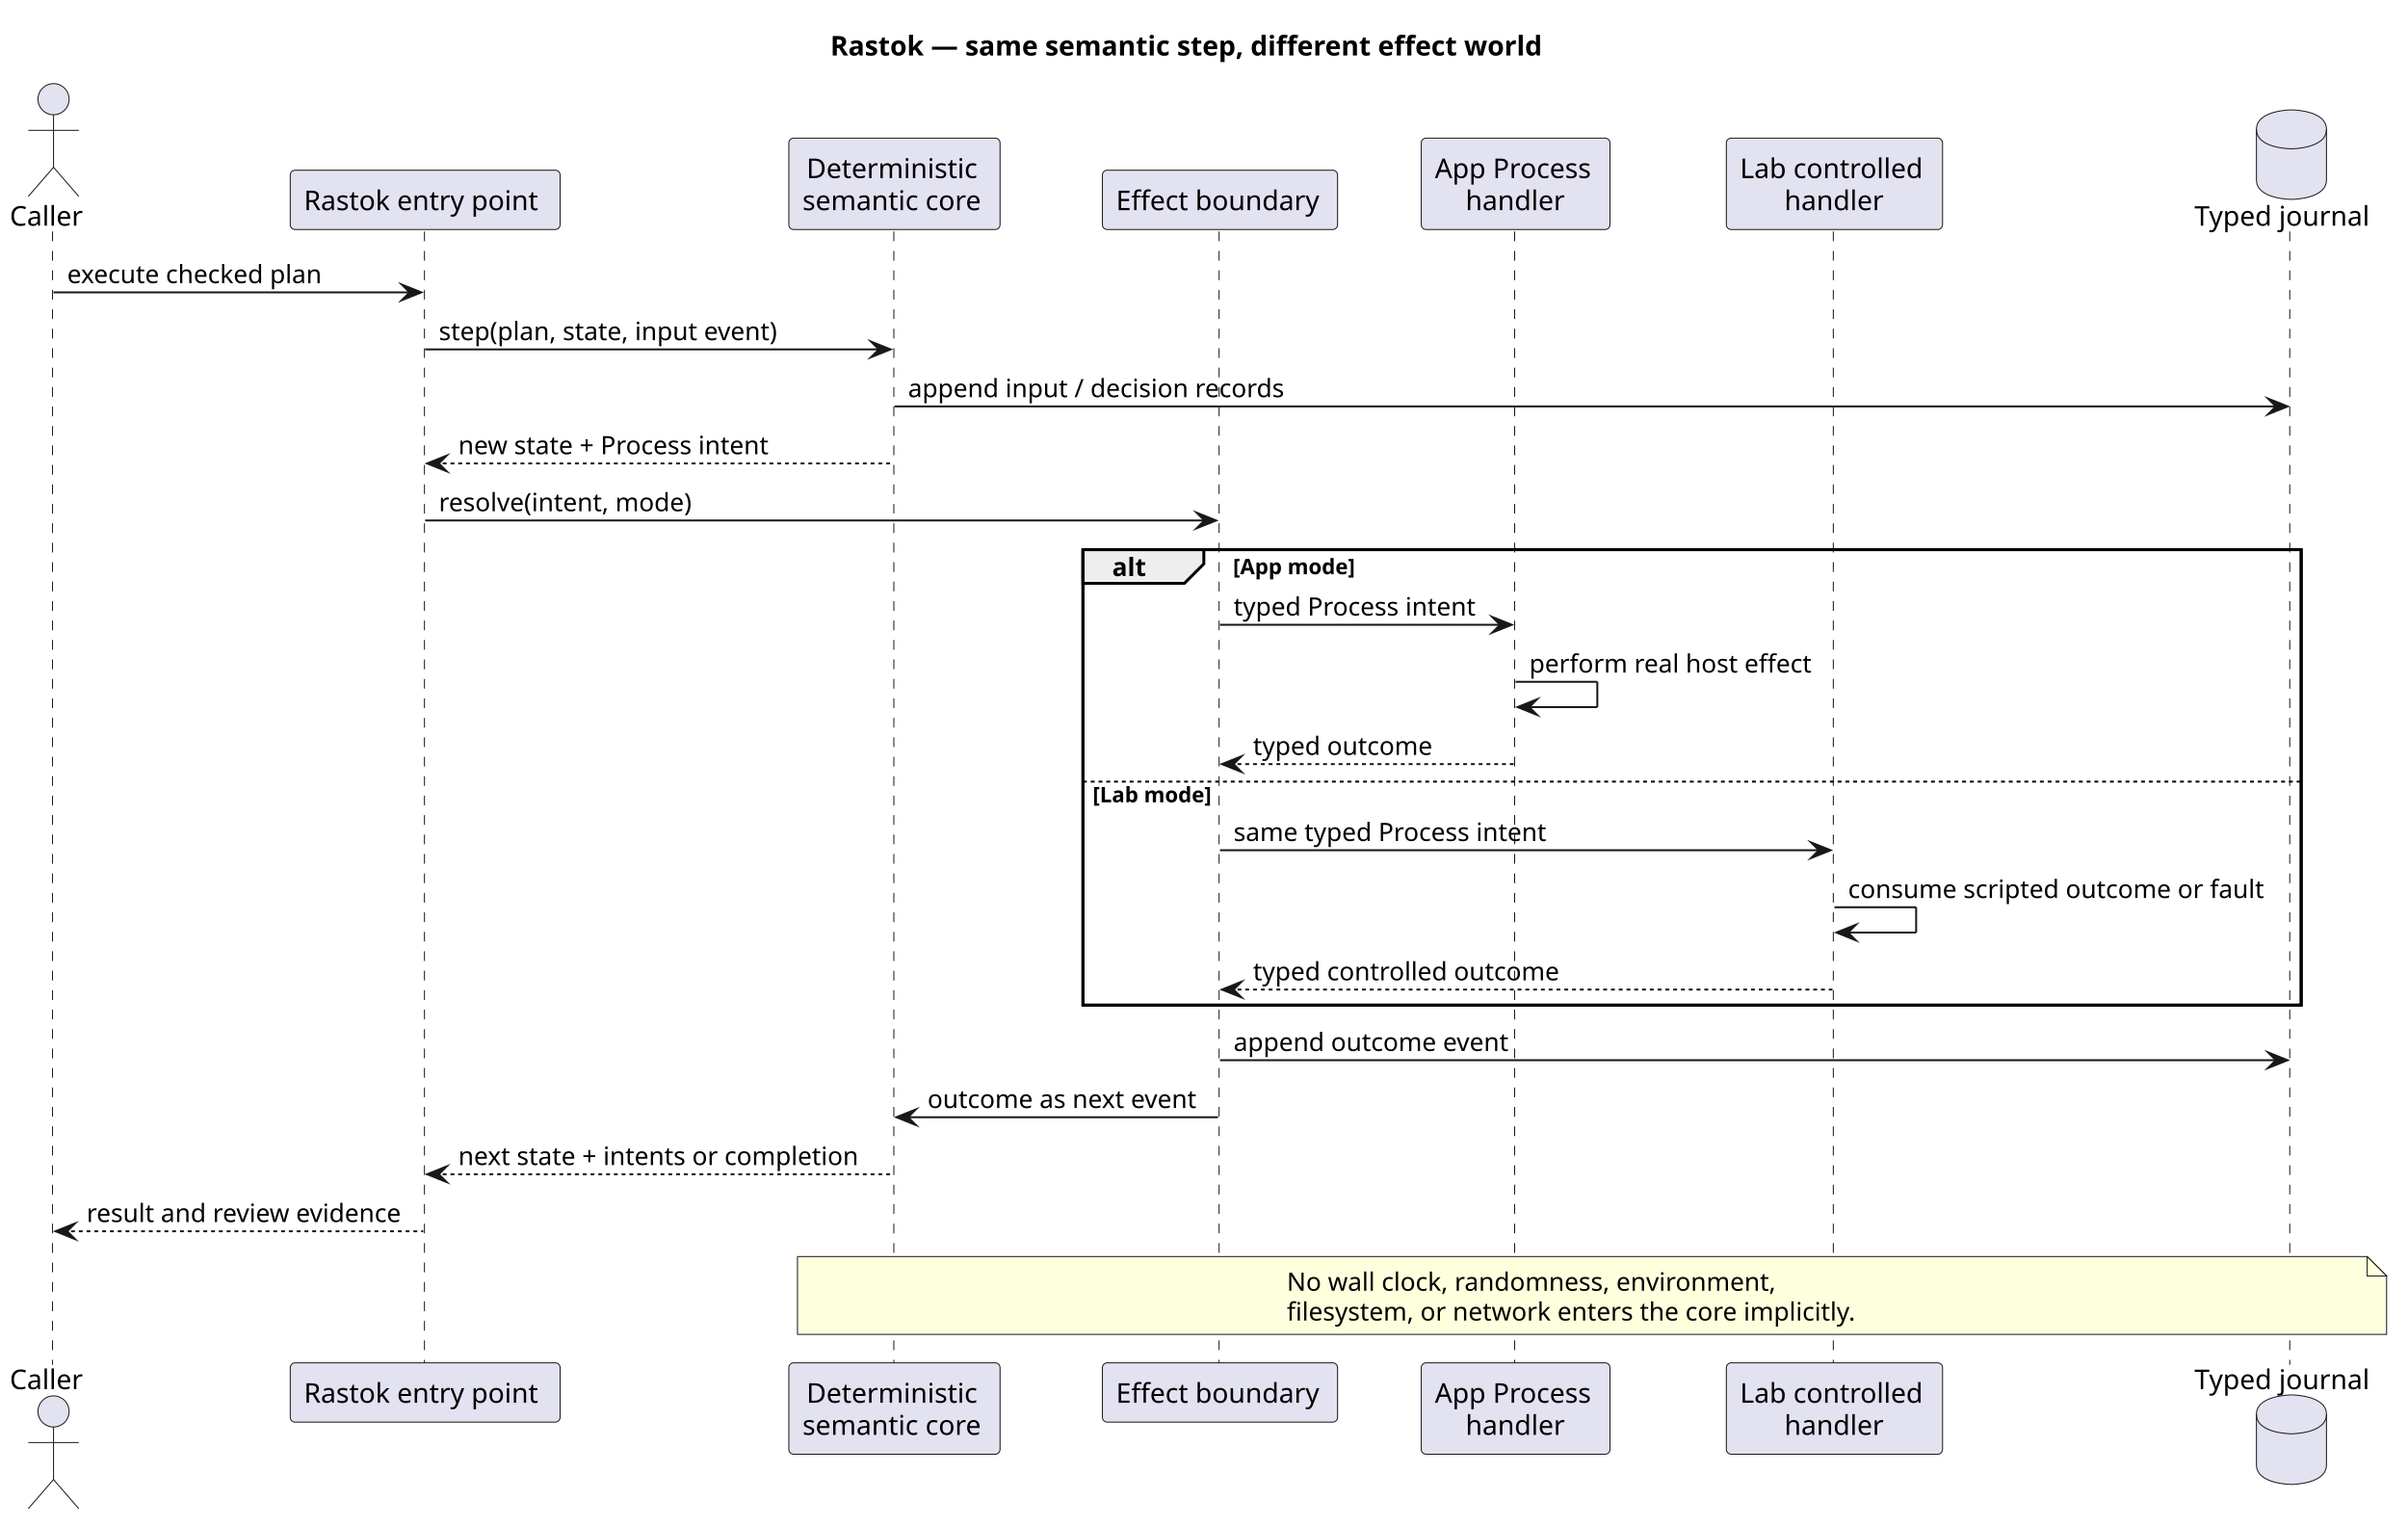
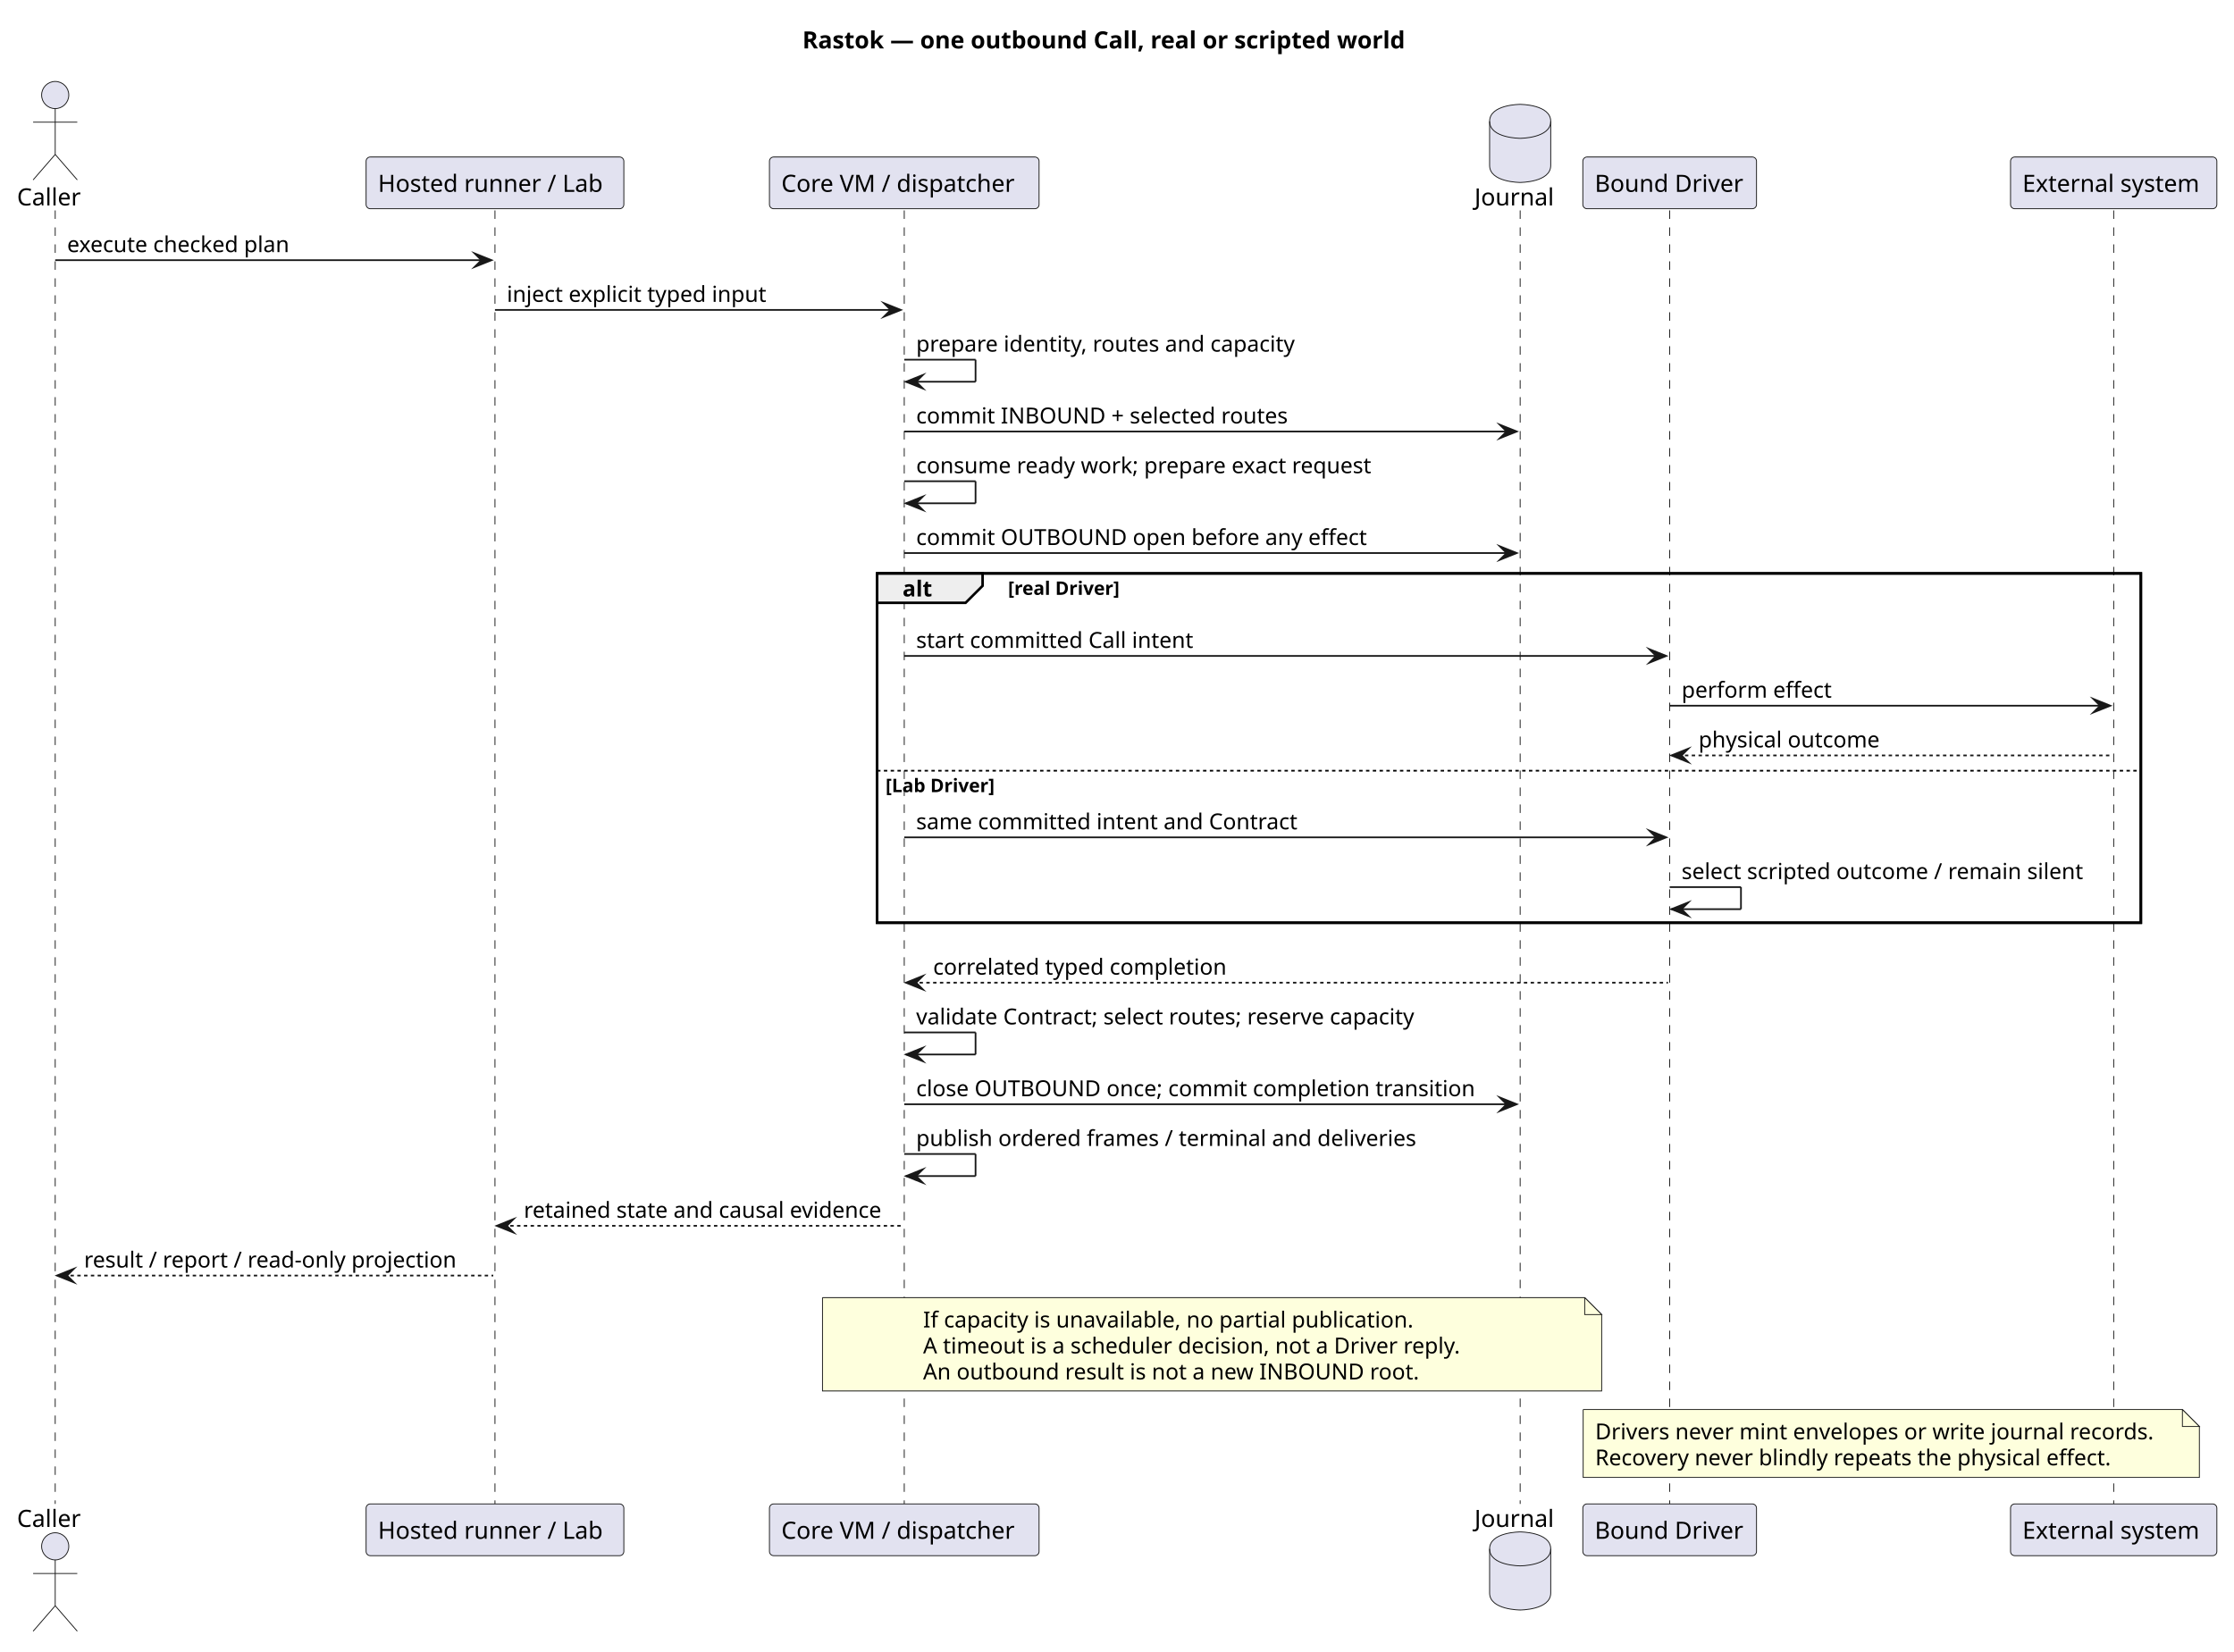
- <svg xmlns="http://www.w3.org/2000/svg" contentStyleType="text/css" data-diagram-type="SEQUENCE" height="784px" preserveAspectRatio="none" style="width:1238px;height:784px;background:#FFFFFF;" version="1.1" viewBox="0 0 1238 784" width="1238px" zoomAndPan="magnify">
+ <svg xmlns="http://www.w3.org/2000/svg" version="1.1" data-diagram-type="SEQUENCE" style="width:1316px;height:973px;background:#FFFFFF;" width="1316px" height="973px" viewBox="0 0 1316 973" zoomAndPan="magnify" preserveAspectRatio="none" contentStyleType="text/css">
  <defs />
-   <g>
-     <g class="title" data-source-line="1">
-       <text fill="#000000" font-family="sans-serif" font-size="14" font-weight="700" lengthAdjust="spacing" textLength="378.26" x="426.855" y="28.535">Rastok — same semantic step, different effect world</text>
+   <g font-family="sans-serif" lengthAdjust="spacing">
+     <g class="title" data-source-line="2">
+       <text x="472.659" y="28.535" fill="#000" font-size="14" textLength="369.578" font-weight="700">Rastok — one outbound Call, real or scripted world</text>
    </g>
-     <rect fill="none" height="234.129" style="stroke:#000000;stroke-width:1.5;" width="626.315" x="556.773" y="282.529" />
-     <g class="participant-lifeline" data-entity-uid="part1" data-qualified-name="Caller" data-source-line="3" id="part1-lifeline">
-       <g>
-         <rect fill="#000000" fill-opacity="0" height="582.545" width="8" x="23.52" y="118.977" />
-         <line style="stroke:#181818;stroke-width:0.5;stroke-dasharray:5,5;" x1="27" x2="27" y1="118.977" y2="701.521" />
-       </g>
+     <rect x="516.676" y="337.84" width="744.456" height="205.818" fill="none" style="stroke:#000;stroke-width:1.5;" />
+     <g>
+       <rect x="29.02" y="123.977" width="8" height="762.098" fill="#000" fill-opacity="0" />
+       <line x1="32.52" y1="123.977" x2="32.52" y2="886.074" style="stroke:#181818;stroke-width:0.5;stroke-dasharray:5,5;" />
    </g>
-     <g class="participant-lifeline" data-entity-uid="part2" data-qualified-name="Entry" data-source-line="4" id="part2-lifeline">
-       <g>
-         <rect fill="#000000" fill-opacity="0" height="582.545" width="8" x="214.597" y="118.977" />
-         <line style="stroke:#181818;stroke-width:0.5;stroke-dasharray:5,5;" x1="218.222" x2="218.222" y1="118.977" y2="701.521" />
-       </g>
+     <g>
+       <rect x="288.074" y="123.977" width="8" height="762.098" fill="#000" fill-opacity="0" />
+       <line x1="291.574" y1="123.977" x2="291.574" y2="886.074" style="stroke:#181818;stroke-width:0.5;stroke-dasharray:5,5;" />
    </g>
-     <g class="participant-lifeline" data-entity-uid="part3" data-qualified-name="Core" data-source-line="5" id="part3-lifeline">
-       <g>
-         <rect fill="#000000" fill-opacity="0" height="582.545" width="8" x="455.845" y="118.977" />
-         <line style="stroke:#181818;stroke-width:0.5;stroke-dasharray:5,5;" x1="459.541" x2="459.541" y1="118.977" y2="701.521" />
-       </g>
+     <g>
+       <rect x="529.176" y="123.977" width="8" height="762.098" fill="#000" fill-opacity="0" />
+       <line x1="532.676" y1="123.977" x2="532.676" y2="886.074" style="stroke:#181818;stroke-width:0.5;stroke-dasharray:5,5;" />
    </g>
-     <g class="participant-lifeline" data-entity-uid="part4" data-qualified-name="Boundary" data-source-line="6" id="part4-lifeline">
-       <g>
-         <rect fill="#000000" fill-opacity="0" height="582.545" width="8" x="623.22" y="118.977" />
-         <line style="stroke:#181818;stroke-width:0.5;stroke-dasharray:5,5;" x1="626.773" x2="626.773" y1="118.977" y2="701.521" />
-       </g>
+     <g>
+       <rect x="891.995" y="123.977" width="8" height="762.098" fill="#000" fill-opacity="0" />
+       <line x1="895.495" y1="123.977" x2="895.495" y2="886.074" style="stroke:#181818;stroke-width:0.5;stroke-dasharray:5,5;" />
    </g>
-     <g class="participant-lifeline" data-entity-uid="part5" data-qualified-name="App" data-source-line="7" id="part5-lifeline">
-       <g>
-         <rect fill="#000000" fill-opacity="0" height="582.545" width="8" x="775.214" y="118.977" />
-         <line style="stroke:#181818;stroke-width:0.5;stroke-dasharray:5,5;" x1="778.703" x2="778.703" y1="118.977" y2="701.521" />
-       </g>
+     <g>
+       <rect x="980.067" y="123.977" width="8" height="762.098" fill="#000" fill-opacity="0" />
+       <line x1="983.567" y1="123.977" x2="983.567" y2="886.074" style="stroke:#181818;stroke-width:0.5;stroke-dasharray:5,5;" />
    </g>
-     <g class="participant-lifeline" data-entity-uid="part6" data-qualified-name="Lab" data-source-line="8" id="part6-lifeline">
-       <g>
-         <rect fill="#000000" fill-opacity="0" height="582.545" width="8" x="939.126" y="118.977" />
-         <line style="stroke:#181818;stroke-width:0.5;stroke-dasharray:5,5;" x1="942.543" x2="942.543" y1="118.977" y2="701.521" />
-       </g>
+     <g>
+       <rect x="1241.632" y="123.977" width="8" height="762.098" fill="#000" fill-opacity="0" />
+       <line x1="1245.132" y1="123.977" x2="1245.132" y2="886.074" style="stroke:#181818;stroke-width:0.5;stroke-dasharray:5,5;" />
    </g>
-     <g class="participant-lifeline" data-entity-uid="part7" data-qualified-name="Journal" data-source-line="9" id="part7-lifeline">
-       <g>
-         <rect fill="#000000" fill-opacity="0" height="582.545" width="8" x="1174.088" y="118.977" />
-         <line style="stroke:#181818;stroke-width:0.5;stroke-dasharray:5,5;" x1="1177.207" x2="1177.207" y1="118.977" y2="701.521" />
-       </g>
-     </g>
-     <g class="participant participant-head" data-entity-uid="part1" data-qualified-name="Caller" data-source-line="3" id="part1-head">
-       <text fill="#000000" font-family="sans-serif" font-size="14" lengthAdjust="spacing" textLength="39.04" x="5" y="116.023">Caller</text>
-       <ellipse cx="27.52" cy="50.988" fill="#E2E2F0" rx="8" ry="8" style="stroke:#181818;stroke-width:0.5;" />
-       <path d="M27.52,58.988 L27.52,85.988 M14.52,66.988 L40.52,66.988 M27.52,85.988 L14.52,100.988 M27.52,85.988 L40.52,100.988" fill="none" style="stroke:#181818;stroke-width:0.5;" />
-     </g>
-     <g class="participant participant-tail" data-entity-uid="part1" data-qualified-name="Caller" data-source-line="3" id="part1-tail">
-       <text fill="#000000" font-family="sans-serif" font-size="14" lengthAdjust="spacing" textLength="39.04" x="5" y="714.057">Caller</text>
-       <ellipse cx="27.52" cy="725.51" fill="#E2E2F0" rx="8" ry="8" style="stroke:#181818;stroke-width:0.5;" />
-       <path d="M27.52,733.51 L27.52,760.51 M14.52,741.51 L40.52,741.51 M27.52,760.51 L14.52,775.51 M27.52,760.51 L40.52,775.51" fill="none" style="stroke:#181818;stroke-width:0.5;" />
-     </g>
-     <g class="participant participant-head" data-entity-uid="part2" data-qualified-name="Entry" data-source-line="4" id="part2-head">
-       <rect fill="#E2E2F0" height="30.488" rx="2.5" ry="2.5" style="stroke:#181818;stroke-width:0.5;" width="138.749" x="149.222" y="87.488" />
-       <text fill="#000000" font-family="sans-serif" font-size="14" lengthAdjust="spacing" textLength="124.749" x="156.222" y="108.023">Rastok entry point</text>
-     </g>
-     <g class="participant participant-tail" data-entity-uid="part2" data-qualified-name="Entry" data-source-line="4" id="part2-tail">
-       <rect fill="#E2E2F0" height="30.488" rx="2.5" ry="2.5" style="stroke:#181818;stroke-width:0.5;" width="138.749" x="149.222" y="700.521" />
-       <text fill="#000000" font-family="sans-serif" font-size="14" lengthAdjust="spacing" textLength="124.749" x="156.222" y="721.057">Rastok entry point</text>
-     </g>
-     <g class="participant participant-head" data-entity-uid="part3" data-qualified-name="Core" data-source-line="5" id="part3-head">
-       <rect fill="#E2E2F0" height="46.977" rx="2.5" ry="2.5" style="stroke:#181818;stroke-width:0.5;" width="108.609" x="405.541" y="71" />
-       <text fill="#000000" font-family="sans-serif" font-size="14" lengthAdjust="spacing" textLength="90.494" x="414.598" y="91.535">Deterministic</text>
-       <text fill="#000000" font-family="sans-serif" font-size="14" lengthAdjust="spacing" textLength="94.609" x="412.541" y="108.023">semantic core</text>
-     </g>
-     <g class="participant participant-tail" data-entity-uid="part3" data-qualified-name="Core" data-source-line="5" id="part3-tail">
-       <rect fill="#E2E2F0" height="46.977" rx="2.5" ry="2.5" style="stroke:#181818;stroke-width:0.5;" width="108.609" x="405.541" y="700.521" />
-       <text fill="#000000" font-family="sans-serif" font-size="14" lengthAdjust="spacing" textLength="90.494" x="414.598" y="721.057">Deterministic</text>
-       <text fill="#000000" font-family="sans-serif" font-size="14" lengthAdjust="spacing" textLength="94.609" x="412.541" y="737.545">semantic core</text>
-     </g>
-     <g class="participant participant-head" data-entity-uid="part4" data-qualified-name="Boundary" data-source-line="6" id="part4-head">
-       <rect fill="#E2E2F0" height="30.488" rx="2.5" ry="2.5" style="stroke:#181818;stroke-width:0.5;" width="120.894" x="566.773" y="87.488" />
-       <text fill="#000000" font-family="sans-serif" font-size="14" lengthAdjust="spacing" textLength="106.894" x="573.773" y="108.023">Effect boundary</text>
-     </g>
-     <g class="participant participant-tail" data-entity-uid="part4" data-qualified-name="Boundary" data-source-line="6" id="part4-tail">
-       <rect fill="#E2E2F0" height="30.488" rx="2.5" ry="2.5" style="stroke:#181818;stroke-width:0.5;" width="120.894" x="566.773" y="700.521" />
-       <text fill="#000000" font-family="sans-serif" font-size="14" lengthAdjust="spacing" textLength="106.894" x="573.773" y="721.057">Effect boundary</text>
-     </g>
-     <g class="participant participant-head" data-entity-uid="part5" data-qualified-name="App" data-source-line="7" id="part5-head">
-       <rect fill="#E2E2F0" height="46.977" rx="2.5" ry="2.5" style="stroke:#181818;stroke-width:0.5;" width="97.022" x="730.703" y="71" />
-       <text fill="#000000" font-family="sans-serif" font-size="14" lengthAdjust="spacing" textLength="83.022" x="737.703" y="91.535">App Process</text>
-       <text fill="#000000" font-family="sans-serif" font-size="14" lengthAdjust="spacing" textLength="51.495" x="753.466" y="108.023">handler</text>
-     </g>
-     <g class="participant participant-tail" data-entity-uid="part5" data-qualified-name="App" data-source-line="7" id="part5-tail">
-       <rect fill="#E2E2F0" height="46.977" rx="2.5" ry="2.5" style="stroke:#181818;stroke-width:0.5;" width="97.022" x="730.703" y="700.521" />
-       <text fill="#000000" font-family="sans-serif" font-size="14" lengthAdjust="spacing" textLength="83.022" x="737.703" y="721.057">App Process</text>
-       <text fill="#000000" font-family="sans-serif" font-size="14" lengthAdjust="spacing" textLength="51.495" x="753.466" y="737.545">handler</text>
-     </g>
-     <g class="participant participant-head" data-entity-uid="part6" data-qualified-name="Lab" data-source-line="8" id="part6-head">
-       <rect fill="#E2E2F0" height="46.977" rx="2.5" ry="2.5" style="stroke:#181818;stroke-width:0.5;" width="111.166" x="887.543" y="71" />
-       <text fill="#000000" font-family="sans-serif" font-size="14" lengthAdjust="spacing" textLength="97.166" x="894.543" y="91.535">Lab controlled</text>
-       <text fill="#000000" font-family="sans-serif" font-size="14" lengthAdjust="spacing" textLength="51.495" x="917.379" y="108.023">handler</text>
-     </g>
-     <g class="participant participant-tail" data-entity-uid="part6" data-qualified-name="Lab" data-source-line="8" id="part6-tail">
-       <rect fill="#E2E2F0" height="46.977" rx="2.5" ry="2.5" style="stroke:#181818;stroke-width:0.5;" width="111.166" x="887.543" y="700.521" />
-       <text fill="#000000" font-family="sans-serif" font-size="14" lengthAdjust="spacing" textLength="97.166" x="894.543" y="721.057">Lab controlled</text>
-       <text fill="#000000" font-family="sans-serif" font-size="14" lengthAdjust="spacing" textLength="51.495" x="917.379" y="737.545">handler</text>
-     </g>
-     <g class="participant participant-head" data-entity-uid="part7" data-qualified-name="Journal" data-source-line="9" id="part7-head">
-       <text fill="#000000" font-family="sans-serif" font-size="14" lengthAdjust="spacing" textLength="93.762" x="1128.207" y="116.023">Typed journal</text>
-       <path d="M1160.088,66.488 C1160.088,56.488 1178.088,56.488 1178.088,56.488 C1178.088,56.488 1196.088,56.488 1196.088,66.488 L1196.088,92.488 C1196.088,102.488 1178.088,102.488 1178.088,102.488 C1178.088,102.488 1160.088,102.488 1160.088,92.488 L1160.088,66.488" fill="#E2E2F0" style="stroke:#181818;stroke-width:0.5;" />
-       <path d="M1160.088,66.488 C1160.088,76.488 1178.088,76.488 1178.088,76.488 C1178.088,76.488 1196.088,76.488 1196.088,66.488" fill="none" style="stroke:#181818;stroke-width:0.5;" />
-     </g>
-     <g class="participant participant-tail" data-entity-uid="part7" data-qualified-name="Journal" data-source-line="9" id="part7-tail">
-       <text fill="#000000" font-family="sans-serif" font-size="14" lengthAdjust="spacing" textLength="93.762" x="1128.207" y="714.057">Typed journal</text>
-       <path d="M1160.088,727.01 C1160.088,717.01 1178.088,717.01 1178.088,717.01 C1178.088,717.01 1196.088,717.01 1196.088,727.01 L1196.088,753.01 C1196.088,763.01 1178.088,763.01 1178.088,763.01 C1178.088,763.01 1160.088,763.01 1160.088,753.01 L1160.088,727.01" fill="#E2E2F0" style="stroke:#181818;stroke-width:0.5;" />
-       <path d="M1160.088,727.01 C1160.088,737.01 1178.088,737.01 1178.088,737.01 C1178.088,737.01 1196.088,737.01 1196.088,727.01" fill="none" style="stroke:#181818;stroke-width:0.5;" />
-     </g>
-     <g class="message" data-entity-1="part1" data-entity-2="part2" data-source-line="11" id="msg1">
-       <polygon fill="#181818" points="206.597,146.287,216.597,150.287,206.597,154.287,210.597,150.287" style="stroke:#181818;stroke-width:1;stroke-linejoin:miter;stroke-miterlimit:10;" />
-       <line style="stroke:#181818;stroke-width:1;" x1="27.52" x2="212.597" y1="150.287" y2="150.287" />
-       <text fill="#000000" font-family="sans-serif" font-size="13" lengthAdjust="spacing" textLength="136.354" x="34.52" y="145.545">execute checked plan</text>
-     </g>
-     <g class="message" data-entity-1="part2" data-entity-2="part3" data-source-line="12" id="msg2">
-       <polygon fill="#181818" points="447.845,175.598,457.845,179.598,447.845,183.598,451.845,179.598" style="stroke:#181818;stroke-width:1;stroke-linejoin:miter;stroke-miterlimit:10;" />
-       <line style="stroke:#181818;stroke-width:1;" x1="218.597" x2="453.845" y1="179.598" y2="179.598" />
-       <text fill="#000000" font-family="sans-serif" font-size="13" lengthAdjust="spacing" textLength="180.978" x="225.597" y="174.856">step(plan, state, input event)</text>
-     </g>
-     <g class="message" data-entity-1="part3" data-entity-2="part7" data-source-line="13" id="msg3">
-       <polygon fill="#181818" points="1166.088,204.908,1176.088,208.908,1166.088,212.908,1170.088,208.908" style="stroke:#181818;stroke-width:1;stroke-linejoin:miter;stroke-miterlimit:10;" />
-       <line style="stroke:#181818;stroke-width:1;" x1="459.845" x2="1172.088" y1="208.908" y2="208.908" />
-       <text fill="#000000" font-family="sans-serif" font-size="13" lengthAdjust="spacing" textLength="202.858" x="466.845" y="204.166">append input / decision records</text>
-     </g>
-     <g class="message" data-entity-1="part3" data-entity-2="part2" data-source-line="14" id="msg4">
-       <polygon fill="#181818" points="229.597,234.219,219.597,238.219,229.597,242.219,225.597,238.219" style="stroke:#181818;stroke-width:1;stroke-linejoin:miter;stroke-miterlimit:10;" />
-       <line style="stroke:#181818;stroke-width:1;stroke-dasharray:2,2;" x1="223.597" x2="458.845" y1="238.219" y2="238.219" />
-       <text fill="#000000" font-family="sans-serif" font-size="13" lengthAdjust="spacing" textLength="167.394" x="235.597" y="233.477">new state + Process intent</text>
-     </g>
-     <g class="message" data-entity-1="part2" data-entity-2="part4" data-source-line="15" id="msg5">
-       <polygon fill="#181818" points="615.22,263.529,625.22,267.529,615.22,271.529,619.22,267.529" style="stroke:#181818;stroke-width:1;stroke-linejoin:miter;stroke-miterlimit:10;" />
-       <line style="stroke:#181818;stroke-width:1;" x1="218.597" x2="621.22" y1="267.529" y2="267.529" />
-       <text fill="#000000" font-family="sans-serif" font-size="13" lengthAdjust="spacing" textLength="133.993" x="225.597" y="262.787">resolve(intent, mode)</text>
-     </g>
-     <path d="M556.773,282.529 L618.912,282.529 L618.912,289.84 L608.912,299.84 L556.773,299.84 L556.773,282.529" fill="#EEEEEE" style="stroke:#000000;stroke-width:1.5;" />
-     <rect fill="none" height="234.129" style="stroke:#000000;stroke-width:1.5;" width="626.315" x="556.773" y="282.529" />
-     <text fill="#000000" font-family="sans-serif" font-size="13" font-weight="700" lengthAdjust="spacing" textLength="17.139" x="571.773" y="296.098">alt</text>
-     <text fill="#000000" font-family="sans-serif" font-size="11" font-weight="700" lengthAdjust="spacing" textLength="65.882" x="633.912" y="295.164">[App mode]</text>
-     <g class="message" data-entity-1="part4" data-entity-2="part5" data-source-line="18" id="msg6">
-       <polygon fill="#181818" points="767.214,317.15,777.214,321.15,767.214,325.15,771.214,321.15" style="stroke:#181818;stroke-width:1;stroke-linejoin:miter;stroke-miterlimit:10;" />
-       <line style="stroke:#181818;stroke-width:1;" x1="627.22" x2="773.214" y1="321.15" y2="321.15" />
-       <text fill="#000000" font-family="sans-serif" font-size="13" lengthAdjust="spacing" textLength="127.994" x="634.22" y="316.408">typed Process intent</text>
-     </g>
-     <g class="message" data-entity-1="part5" data-entity-2="part5" data-source-line="19" id="msg7">
-       <line style="stroke:#181818;stroke-width:1;" x1="779.214" x2="821.214" y1="350.461" y2="350.461" />
-       <line style="stroke:#181818;stroke-width:1;" x1="821.214" x2="821.214" y1="350.461" y2="363.461" />
-       <line style="stroke:#181818;stroke-width:1;" x1="780.214" x2="821.214" y1="363.461" y2="363.461" />
-       <polygon fill="#181818" points="790.214,359.461,780.214,363.461,790.214,367.461,786.214,363.461" style="stroke:#181818;stroke-width:1;stroke-linejoin:miter;stroke-miterlimit:10;" />
-       <text fill="#000000" font-family="sans-serif" font-size="13" lengthAdjust="spacing" textLength="149.913" x="786.214" y="345.719">perform real host effect</text>
-     </g>
-     <g class="message" data-entity-1="part5" data-entity-2="part4" data-source-line="20" id="msg8">
-       <polygon fill="#181818" points="638.22,388.772,628.22,392.772,638.22,396.772,634.22,392.772" style="stroke:#181818;stroke-width:1;stroke-linejoin:miter;stroke-miterlimit:10;" />
-       <line style="stroke:#181818;stroke-width:1;stroke-dasharray:2,2;" x1="632.22" x2="778.214" y1="392.772" y2="392.772" />
-       <text fill="#000000" font-family="sans-serif" font-size="13" lengthAdjust="spacing" textLength="94.314" x="644.22" y="388.029">typed outcome</text>
-     </g>
-     <line style="stroke:#000000;stroke-width:1;stroke-dasharray:2,2;" x1="556.773" x2="1183.088" y1="401.772" y2="401.772" />
-     <text fill="#000000" font-family="sans-serif" font-size="11" font-weight="700" lengthAdjust="spacing" textLength="63.357" x="561.773" y="412.406">[Lab mode]</text>
-     <g class="message" data-entity-1="part4" data-entity-2="part6" data-source-line="22" id="msg9">
-       <polygon fill="#181818" points="931.126,433.037,941.126,437.037,931.126,441.037,935.126,437.037" style="stroke:#181818;stroke-width:1;stroke-linejoin:miter;stroke-miterlimit:10;" />
-       <line style="stroke:#181818;stroke-width:1;" x1="627.22" x2="937.126" y1="437.037" y2="437.037" />
-       <text fill="#000000" font-family="sans-serif" font-size="13" lengthAdjust="spacing" textLength="165.293" x="634.22" y="432.295">same typed Process intent</text>
-     </g>
-     <g class="message" data-entity-1="part6" data-entity-2="part6" data-source-line="23" id="msg10">
-       <line style="stroke:#181818;stroke-width:1;" x1="943.126" x2="985.126" y1="466.348" y2="466.348" />
-       <line style="stroke:#181818;stroke-width:1;" x1="985.126" x2="985.126" y1="466.348" y2="479.348" />
-       <line style="stroke:#181818;stroke-width:1;" x1="944.126" x2="985.126" y1="479.348" y2="479.348" />
-       <polygon fill="#181818" points="954.126,475.348,944.126,479.348,954.126,483.348,950.126,479.348" style="stroke:#181818;stroke-width:1;stroke-linejoin:miter;stroke-miterlimit:10;" />
-       <text fill="#000000" font-family="sans-serif" font-size="13" lengthAdjust="spacing" textLength="220.962" x="950.126" y="461.606">consume scripted outcome or fault</text>
-     </g>
-     <g class="message" data-entity-1="part6" data-entity-2="part4" data-source-line="24" id="msg11">
-       <polygon fill="#181818" points="638.22,504.658,628.22,508.658,638.22,512.658,634.22,508.658" style="stroke:#181818;stroke-width:1;stroke-linejoin:miter;stroke-miterlimit:10;" />
-       <line style="stroke:#181818;stroke-width:1;stroke-dasharray:2,2;" x1="632.22" x2="942.126" y1="508.658" y2="508.658" />
-       <text fill="#000000" font-family="sans-serif" font-size="13" lengthAdjust="spacing" textLength="162.246" x="644.22" y="503.916">typed controlled outcome</text>
-     </g>
-     <g class="message" data-entity-1="part4" data-entity-2="part7" data-source-line="27" id="msg12">
-       <polygon fill="#181818" points="1166.088,540.969,1176.088,544.969,1166.088,548.969,1170.088,544.969" style="stroke:#181818;stroke-width:1;stroke-linejoin:miter;stroke-miterlimit:10;" />
-       <line style="stroke:#181818;stroke-width:1;" x1="627.22" x2="1172.088" y1="544.969" y2="544.969" />
-       <text fill="#000000" font-family="sans-serif" font-size="13" lengthAdjust="spacing" textLength="144.346" x="634.22" y="540.227">append outcome event</text>
-     </g>
-     <g class="message" data-entity-1="part4" data-entity-2="part3" data-source-line="28" id="msg13">
-       <polygon fill="#181818" points="470.845,570.279,460.845,574.279,470.845,578.279,466.845,574.279" style="stroke:#181818;stroke-width:1;stroke-linejoin:miter;stroke-miterlimit:10;" />
-       <line style="stroke:#181818;stroke-width:1;" x1="464.845" x2="626.22" y1="574.279" y2="574.279" />
-       <text fill="#000000" font-family="sans-serif" font-size="13" lengthAdjust="spacing" textLength="143.375" x="476.845" y="569.537">outcome as next event</text>
-     </g>
-     <g class="message" data-entity-1="part3" data-entity-2="part2" data-source-line="29" id="msg14">
-       <polygon fill="#181818" points="229.597,599.59,219.597,603.59,229.597,607.59,225.597,603.59" style="stroke:#181818;stroke-width:1;stroke-linejoin:miter;stroke-miterlimit:10;" />
-       <line style="stroke:#181818;stroke-width:1;stroke-dasharray:2,2;" x1="223.597" x2="458.845" y1="603.59" y2="603.59" />
-       <text fill="#000000" font-family="sans-serif" font-size="13" lengthAdjust="spacing" textLength="217.249" x="235.597" y="598.848">next state + intents or completion</text>
-     </g>
-     <g class="message" data-entity-1="part2" data-entity-2="part1" data-source-line="30" id="msg15">
-       <polygon fill="#181818" points="38.52,628.9,28.52,632.9,38.52,636.9,34.52,632.9" style="stroke:#181818;stroke-width:1;stroke-linejoin:miter;stroke-miterlimit:10;" />
-       <line style="stroke:#181818;stroke-width:1;stroke-dasharray:2,2;" x1="32.52" x2="217.597" y1="632.9" y2="632.9" />
-       <text fill="#000000" font-family="sans-serif" font-size="13" lengthAdjust="spacing" textLength="167.077" x="44.52" y="628.158">result and review evidence</text>
-     </g>
-     <path d="M410,645.9 L410,685.9 L1227,685.9 L1227,655.9 L1217,645.9 L410,645.9" fill="#FEFFDD" style="stroke:#181818;stroke-width:0.5;" />
-     <path d="M1217,645.9 L1217,655.9 L1227,655.9 L1217,645.9" fill="#FEFFDD" style="stroke:#181818;stroke-width:0.5;" />
-     <text fill="#000000" font-family="sans-serif" font-size="13" lengthAdjust="spacing" textLength="260.666" x="661.569" y="663.469">No wall clock, randomness, environment,</text>
-     <text fill="#000000" font-family="sans-serif" font-size="13" lengthAdjust="spacing" textLength="305.291" x="661.569" y="678.779">filesystem, or network enters the core implicitly.</text>
+     <text x="10" y="121.023" fill="#000" font-size="14" textLength="39.04">Caller</text>
+     <ellipse cx="32.52" cy="55.988" rx="8" ry="8" fill="#E2E2F0" style="stroke:#181818;stroke-width:0.5;" />
+     <path d="M32.52,63.988 L32.52,90.988 M19.52,71.988 L45.52,71.988 M32.52,90.988 L19.52,105.988 M32.52,90.988 L45.52,105.988" style="stroke:#181818;stroke-width:0.5;" fill="none" />
+     <rect x="215.657" y="92.488" width="151.833" height="30.488" fill="#E2E2F0" style="stroke:#181818;stroke-width:0.5;" rx="2.5" ry="2.5" />
+     <text x="222.657" y="113.023" fill="#000" font-size="14" textLength="137.833">Hosted runner / Lab</text>
+     <rect x="453.267" y="92.488" width="158.819" height="30.488" fill="#E2E2F0" style="stroke:#181818;stroke-width:0.5;" rx="2.5" ry="2.5" />
+     <text x="460.267" y="113.023" fill="#000" font-size="14" textLength="144.819">Core VM / dispatcher</text>
+     <text x="868.576" y="121.023" fill="#000" font-size="14" textLength="47.838">Journal</text>
+     <path d="M877.495,71.488 C877.495,61.488 895.495,61.488 895.495,61.488 C895.495,61.488 913.495,61.488 913.495,71.488 L913.495,97.488 C913.495,107.488 895.495,107.488 895.495,107.488 C895.495,107.488 877.495,107.488 877.495,97.488 L877.495,71.488" style="stroke:#181818;stroke-width:0.5;" fill="#E2E2F0" />
+     <path d="M877.495,71.488 C877.495,81.488 895.495,81.488 895.495,81.488 C895.495,81.488 913.495,81.488 913.495,71.488" style="stroke:#181818;stroke-width:0.5;" fill="none" />
+     <rect x="932.414" y="92.488" width="102.307" height="30.488" fill="#E2E2F0" style="stroke:#181818;stroke-width:0.5;" rx="2.5" ry="2.5" />
+     <text x="939.414" y="113.023" fill="#000" font-size="14" textLength="88.307">Bound Driver</text>
+     <rect x="1184.368" y="92.488" width="121.529" height="30.488" fill="#E2E2F0" style="stroke:#181818;stroke-width:0.5;" rx="2.5" ry="2.5" />
+     <text x="1191.368" y="113.023" fill="#000" font-size="14" textLength="107.529">External system</text>
+     <text x="10" y="899.609" fill="#000" font-size="14" textLength="39.04">Caller</text>
+     <ellipse cx="32.52" cy="911.063" rx="8" ry="8" fill="#E2E2F0" style="stroke:#181818;stroke-width:0.5;" />
+     <path d="M32.52,919.063 L32.52,946.063 M19.52,927.063 L45.52,927.063 M32.52,946.063 L19.52,961.063 M32.52,946.063 L45.52,961.063" style="stroke:#181818;stroke-width:0.5;" fill="none" />
+     <rect x="215.657" y="886.074" width="151.833" height="30.488" fill="#E2E2F0" style="stroke:#181818;stroke-width:0.5;" rx="2.5" ry="2.5" />
+     <text x="222.657" y="906.609" fill="#000" font-size="14" textLength="137.833">Hosted runner / Lab</text>
+     <rect x="453.267" y="886.074" width="158.819" height="30.488" fill="#E2E2F0" style="stroke:#181818;stroke-width:0.5;" rx="2.5" ry="2.5" />
+     <text x="460.267" y="906.609" fill="#000" font-size="14" textLength="144.819">Core VM / dispatcher</text>
+     <text x="868.576" y="899.609" fill="#000" font-size="14" textLength="47.838">Journal</text>
+     <path d="M877.495,912.563 C877.495,902.563 895.495,902.563 895.495,902.563 C895.495,902.563 913.495,902.563 913.495,912.563 L913.495,938.563 C913.495,948.563 895.495,948.563 895.495,948.563 C895.495,948.563 877.495,948.563 877.495,938.563 L877.495,912.563" style="stroke:#181818;stroke-width:0.5;" fill="#E2E2F0" />
+     <path d="M877.495,912.563 C877.495,922.563 895.495,922.563 895.495,922.563 C895.495,922.563 913.495,922.563 913.495,912.563" style="stroke:#181818;stroke-width:0.5;" fill="none" />
+     <rect x="932.414" y="886.074" width="102.307" height="30.488" fill="#E2E2F0" style="stroke:#181818;stroke-width:0.5;" rx="2.5" ry="2.5" />
+     <text x="939.414" y="906.609" fill="#000" font-size="14" textLength="88.307">Bound Driver</text>
+     <rect x="1184.368" y="886.074" width="121.529" height="30.488" fill="#E2E2F0" style="stroke:#181818;stroke-width:0.5;" rx="2.5" ry="2.5" />
+     <text x="1191.368" y="906.609" fill="#000" font-size="14" textLength="107.529">External system</text>
+     <polygon points="279.574,149.287,289.574,153.287,279.574,157.287,283.574,153.287" fill="#181818" style="stroke:#181818;stroke-width:1;stroke-linejoin:miter;stroke-miterlimit:10;" />
+     <line x1="32.52" y1="153.287" x2="285.574" y2="153.287" style="stroke:#181818;stroke-width:1;" />
+     <text x="39.52" y="148.545" fill="#000" font-size="13" textLength="136.354">execute checked plan</text>
+     <polygon points="520.676,178.598,530.676,182.598,520.676,186.598,524.676,182.598" fill="#181818" style="stroke:#181818;stroke-width:1;stroke-linejoin:miter;stroke-miterlimit:10;" />
+     <line x1="291.574" y1="182.598" x2="526.676" y2="182.598" style="stroke:#181818;stroke-width:1;" />
+     <text x="298.574" y="177.855" fill="#000" font-size="13" textLength="161.275">inject explicit typed input</text>
+     <line x1="532.676" y1="211.908" x2="574.676" y2="211.908" style="stroke:#181818;stroke-width:1;" />
+     <line x1="574.676" y1="211.908" x2="574.676" y2="224.908" style="stroke:#181818;stroke-width:1;" />
+     <line x1="533.676" y1="224.908" x2="574.676" y2="224.908" style="stroke:#181818;stroke-width:1;" />
+     <polygon points="543.676,220.908,533.676,224.908,543.676,228.908,539.676,224.908" fill="#181818" style="stroke:#181818;stroke-width:1;stroke-linejoin:miter;stroke-miterlimit:10;" />
+     <text x="539.676" y="207.166" fill="#000" font-size="13" textLength="231.563">prepare identity, routes and capacity</text>
+     <polygon points="883.495,250.219,893.495,254.219,883.495,258.219,887.495,254.219" fill="#181818" style="stroke:#181818;stroke-width:1;stroke-linejoin:miter;stroke-miterlimit:10;" />
+     <line x1="532.676" y1="254.219" x2="889.495" y2="254.219" style="stroke:#181818;stroke-width:1;" />
+     <text x="539.676" y="249.477" fill="#000" font-size="13" textLength="225.52">commit INBOUND + selected routes</text>
+     <line x1="532.676" y1="283.529" x2="574.676" y2="283.529" style="stroke:#181818;stroke-width:1;" />
+     <line x1="574.676" y1="283.529" x2="574.676" y2="296.529" style="stroke:#181818;stroke-width:1;" />
+     <line x1="533.676" y1="296.529" x2="574.676" y2="296.529" style="stroke:#181818;stroke-width:1;" />
+     <polygon points="543.676,292.529,533.676,296.529,543.676,300.529,539.676,296.529" fill="#181818" style="stroke:#181818;stroke-width:1;stroke-linejoin:miter;stroke-miterlimit:10;" />
+     <text x="539.676" y="278.787" fill="#000" font-size="13" textLength="277.228">consume ready work; prepare exact request</text>
+     <polygon points="883.495,321.84,893.495,325.84,883.495,329.84,887.495,325.84" fill="#181818" style="stroke:#181818;stroke-width:1;stroke-linejoin:miter;stroke-miterlimit:10;" />
+     <line x1="532.676" y1="325.84" x2="889.495" y2="325.84" style="stroke:#181818;stroke-width:1;" />
+     <text x="539.676" y="321.098" fill="#000" font-size="13" textLength="271.191">commit OUTBOUND open before any effect</text>
+     <path d="M516.676,337.84 L578.815,337.84 L578.815,345.15 L568.815,355.15 L516.676,355.15 L516.676,337.84" style="stroke:#000;stroke-width:1.5;" fill="#EEE" />
+     <rect x="516.676" y="337.84" width="744.456" height="205.818" fill="none" style="stroke:#000;stroke-width:1.5;" />
+     <text x="531.676" y="351.408" fill="#000" font-size="13" textLength="17.139" font-weight="700">alt</text>
+     <text x="593.815" y="350.475" fill="#000" font-size="11" textLength="68.541" font-weight="700">[real Driver]</text>
+     <polygon points="971.567,382.461,981.567,386.461,971.567,390.461,975.567,386.461" fill="#181818" style="stroke:#181818;stroke-width:1;stroke-linejoin:miter;stroke-miterlimit:10;" />
+     <line x1="532.676" y1="386.461" x2="977.567" y2="386.461" style="stroke:#181818;stroke-width:1;" />
+     <text x="539.676" y="381.719" fill="#000" font-size="13" textLength="169.565">start committed Call intent</text>
+     <polygon points="1233.132,411.771,1243.132,415.771,1233.132,419.771,1237.132,415.771" fill="#181818" style="stroke:#181818;stroke-width:1;stroke-linejoin:miter;stroke-miterlimit:10;" />
+     <line x1="983.567" y1="415.771" x2="1239.132" y2="415.771" style="stroke:#181818;stroke-width:1;" />
+     <text x="990.567" y="411.029" fill="#000" font-size="13" textLength="90.645">perform effect</text>
+     <polygon points="994.567,441.082,984.567,445.082,994.567,449.082,990.567,445.082" fill="#181818" style="stroke:#181818;stroke-width:1;stroke-linejoin:miter;stroke-miterlimit:10;" />
+     <line x1="988.567" y1="445.082" x2="1244.132" y2="445.082" style="stroke:#181818;stroke-width:1;stroke-dasharray:2,2;" />
+     <text x="1000.567" y="440.34" fill="#000" font-size="13" textLength="110.075">physical outcome</text>
+     <line x1="516.676" y1="454.082" x2="1261.132" y2="454.082" style="stroke:#000;stroke-width:1;stroke-dasharray:2,2;" />
+     <text x="521.676" y="466.717" fill="#000" font-size="11" textLength="67.203" font-weight="700">[Lab Driver]</text>
+     <polygon points="971.567,489.348,981.567,493.348,971.567,497.348,975.567,493.348" fill="#181818" style="stroke:#181818;stroke-width:1;stroke-linejoin:miter;stroke-miterlimit:10;" />
+     <line x1="532.676" y1="493.348" x2="977.567" y2="493.348" style="stroke:#181818;stroke-width:1;" />
+     <text x="539.676" y="488.605" fill="#000" font-size="13" textLength="231.683">same committed intent and Contract</text>
+     <line x1="983.567" y1="522.658" x2="1025.567" y2="522.658" style="stroke:#181818;stroke-width:1;" />
+     <line x1="1025.567" y1="522.658" x2="1025.567" y2="535.658" style="stroke:#181818;stroke-width:1;" />
+     <line x1="984.567" y1="535.658" x2="1025.567" y2="535.658" style="stroke:#181818;stroke-width:1;" />
+     <polygon points="994.567,531.658,984.567,535.658,994.567,539.658,990.567,535.658" fill="#181818" style="stroke:#181818;stroke-width:1;stroke-linejoin:miter;stroke-miterlimit:10;" />
+     <text x="990.567" y="517.916" fill="#000" font-size="13" textLength="247.565">select scripted outcome / remain silent</text>
+     <polygon points="543.676,574.969,533.676,578.969,543.676,582.969,539.676,578.969" fill="#181818" style="stroke:#181818;stroke-width:1;stroke-linejoin:miter;stroke-miterlimit:10;" />
+     <line x1="537.676" y1="578.969" x2="982.567" y2="578.969" style="stroke:#181818;stroke-width:1;stroke-dasharray:2,2;" />
+     <text x="549.676" y="574.227" fill="#000" font-size="13" textLength="177.874">correlated typed completion</text>
+     <line x1="532.676" y1="608.279" x2="574.676" y2="608.279" style="stroke:#181818;stroke-width:1;" />
+     <line x1="574.676" y1="608.279" x2="574.676" y2="621.279" style="stroke:#181818;stroke-width:1;" />
+     <line x1="533.676" y1="621.279" x2="574.676" y2="621.279" style="stroke:#181818;stroke-width:1;" />
+     <polygon points="543.676,617.279,533.676,621.279,543.676,625.279,539.676,621.279" fill="#181818" style="stroke:#181818;stroke-width:1;stroke-linejoin:miter;stroke-miterlimit:10;" />
+     <text x="539.676" y="603.537" fill="#000" font-size="13" textLength="305.1">validate Contract; select routes; reserve capacity</text>
+     <polygon points="883.495,646.59,893.495,650.59,883.495,654.59,887.495,650.59" fill="#181818" style="stroke:#181818;stroke-width:1;stroke-linejoin:miter;stroke-miterlimit:10;" />
+     <line x1="532.676" y1="650.59" x2="889.495" y2="650.59" style="stroke:#181818;stroke-width:1;" />
+     <text x="539.676" y="645.848" fill="#000" font-size="13" textLength="338.819">close OUTBOUND once; commit completion transition</text>
+     <line x1="532.676" y1="679.9" x2="574.676" y2="679.9" style="stroke:#181818;stroke-width:1;" />
+     <line x1="574.676" y1="679.9" x2="574.676" y2="692.9" style="stroke:#181818;stroke-width:1;" />
+     <line x1="533.676" y1="692.9" x2="574.676" y2="692.9" style="stroke:#181818;stroke-width:1;" />
+     <polygon points="543.676,688.9,533.676,692.9,543.676,696.9,539.676,692.9" fill="#181818" style="stroke:#181818;stroke-width:1;stroke-linejoin:miter;stroke-miterlimit:10;" />
+     <text x="539.676" y="675.158" fill="#000" font-size="13" textLength="306.509">publish ordered frames / terminal and deliveries</text>
+     <polygon points="302.574,718.211,292.574,722.211,302.574,726.211,298.574,722.211" fill="#181818" style="stroke:#181818;stroke-width:1;stroke-linejoin:miter;stroke-miterlimit:10;" />
+     <line x1="296.574" y1="722.211" x2="531.676" y2="722.211" style="stroke:#181818;stroke-width:1;stroke-dasharray:2,2;" />
+     <text x="308.574" y="717.469" fill="#000" font-size="13" textLength="217.103">retained state and causal evidence</text>
+     <polygon points="43.52,747.521,33.52,751.521,43.52,755.521,39.52,751.521" fill="#181818" style="stroke:#181818;stroke-width:1;stroke-linejoin:miter;stroke-miterlimit:10;" />
+     <line x1="37.52" y1="751.521" x2="290.574" y2="751.521" style="stroke:#181818;stroke-width:1;stroke-dasharray:2,2;" />
+     <text x="49.52" y="746.779" fill="#000" font-size="13" textLength="235.054">result / report / read-only projection</text>
+     <path d="M484.512,764.521 L484.512,819.521 L943.512,819.521 L943.512,774.521 L933.512,764.521 L484.512,764.521" style="stroke:#181818;stroke-width:0.5;" fill="#FEFFDD" />
+     <path d="M933.512,764.521 L933.512,774.521 L943.512,774.521 L933.512,764.521" style="stroke:#181818;stroke-width:0.5;" fill="#FEFFDD" />
+     <text x="543.769" y="782.09" fill="#000" font-size="13" textLength="300.936">If capacity is unavailable, no partial publication.</text>
+     <text x="543.769" y="797.4" fill="#000" font-size="13" textLength="331.633">A timeout is a scheduler decision, not a Driver reply.</text>
+     <text x="543.769" y="812.711" fill="#000" font-size="13" textLength="300.568">An outbound result is not a new INBOUND root.</text>
+     <path d="M932.608,830.453 L932.608,870.453 L1295.608,870.453 L1295.608,840.453 L1285.608,830.453 L932.608,830.453" style="stroke:#181818;stroke-width:0.5;" fill="#FEFFDD" />
+     <path d="M1285.608,830.453 L1285.608,840.453 L1295.608,840.453 L1285.608,830.453" style="stroke:#181818;stroke-width:0.5;" fill="#FEFFDD" />
+     <text x="939.695" y="848.021" fill="#000" font-size="13" textLength="340.311">Drivers never mint envelopes or write journal records.</text>
+     <text x="939.695" y="863.332" fill="#000" font-size="13" textLength="315.498">Recovery never blindly repeats the physical effect.</text>
  </g>
</svg>
